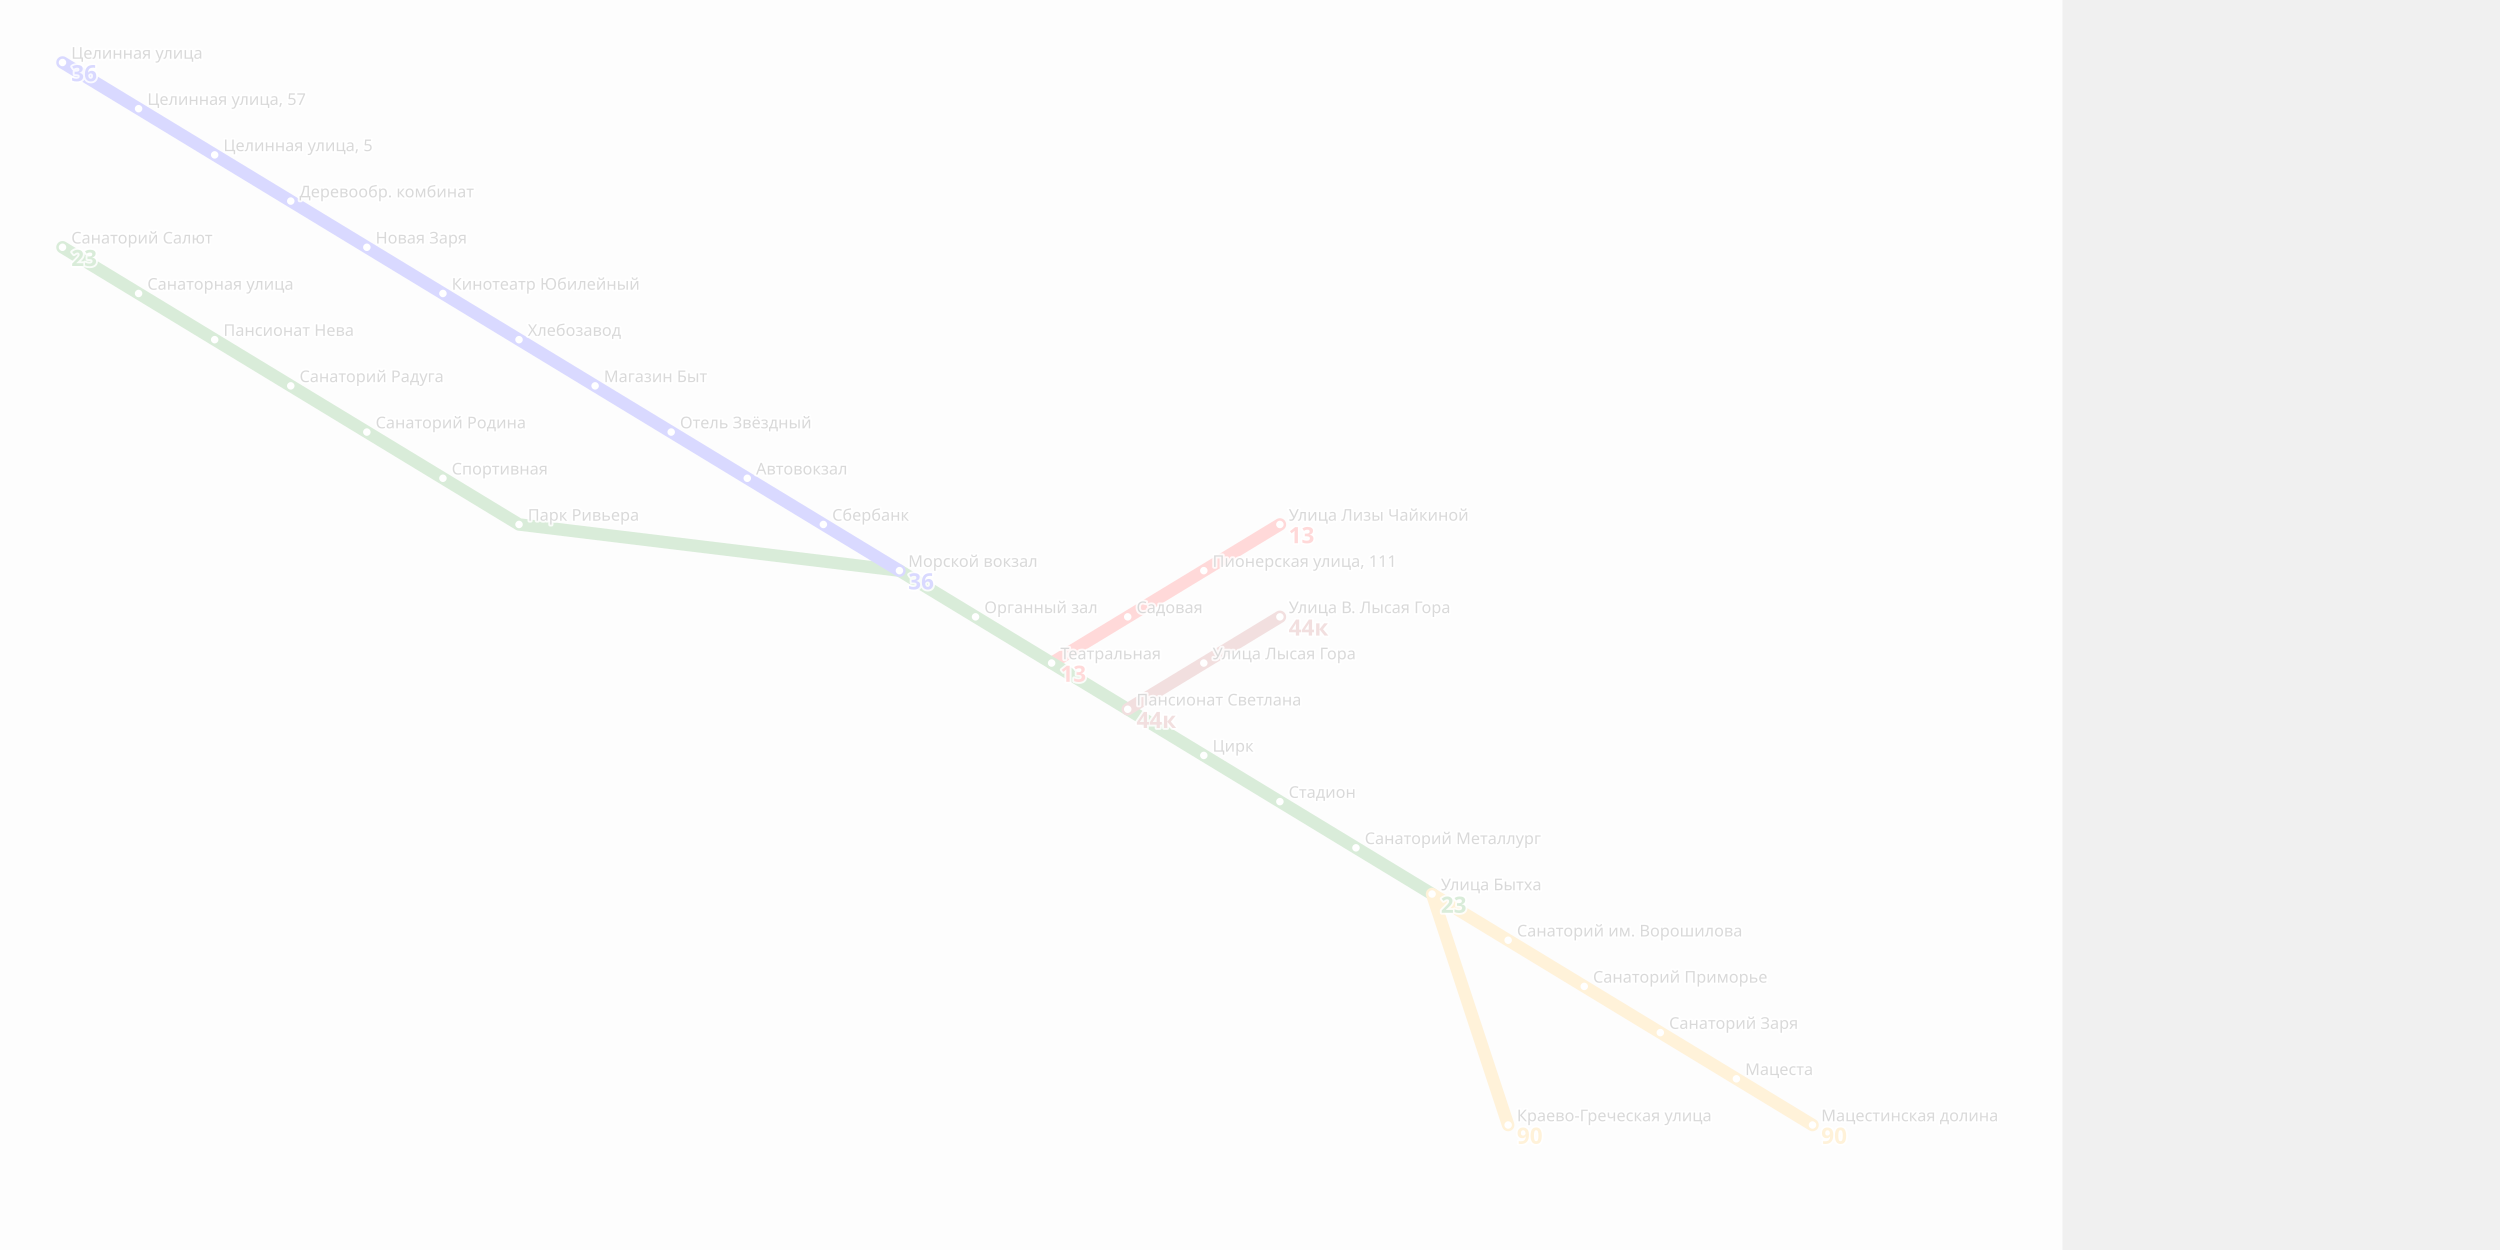
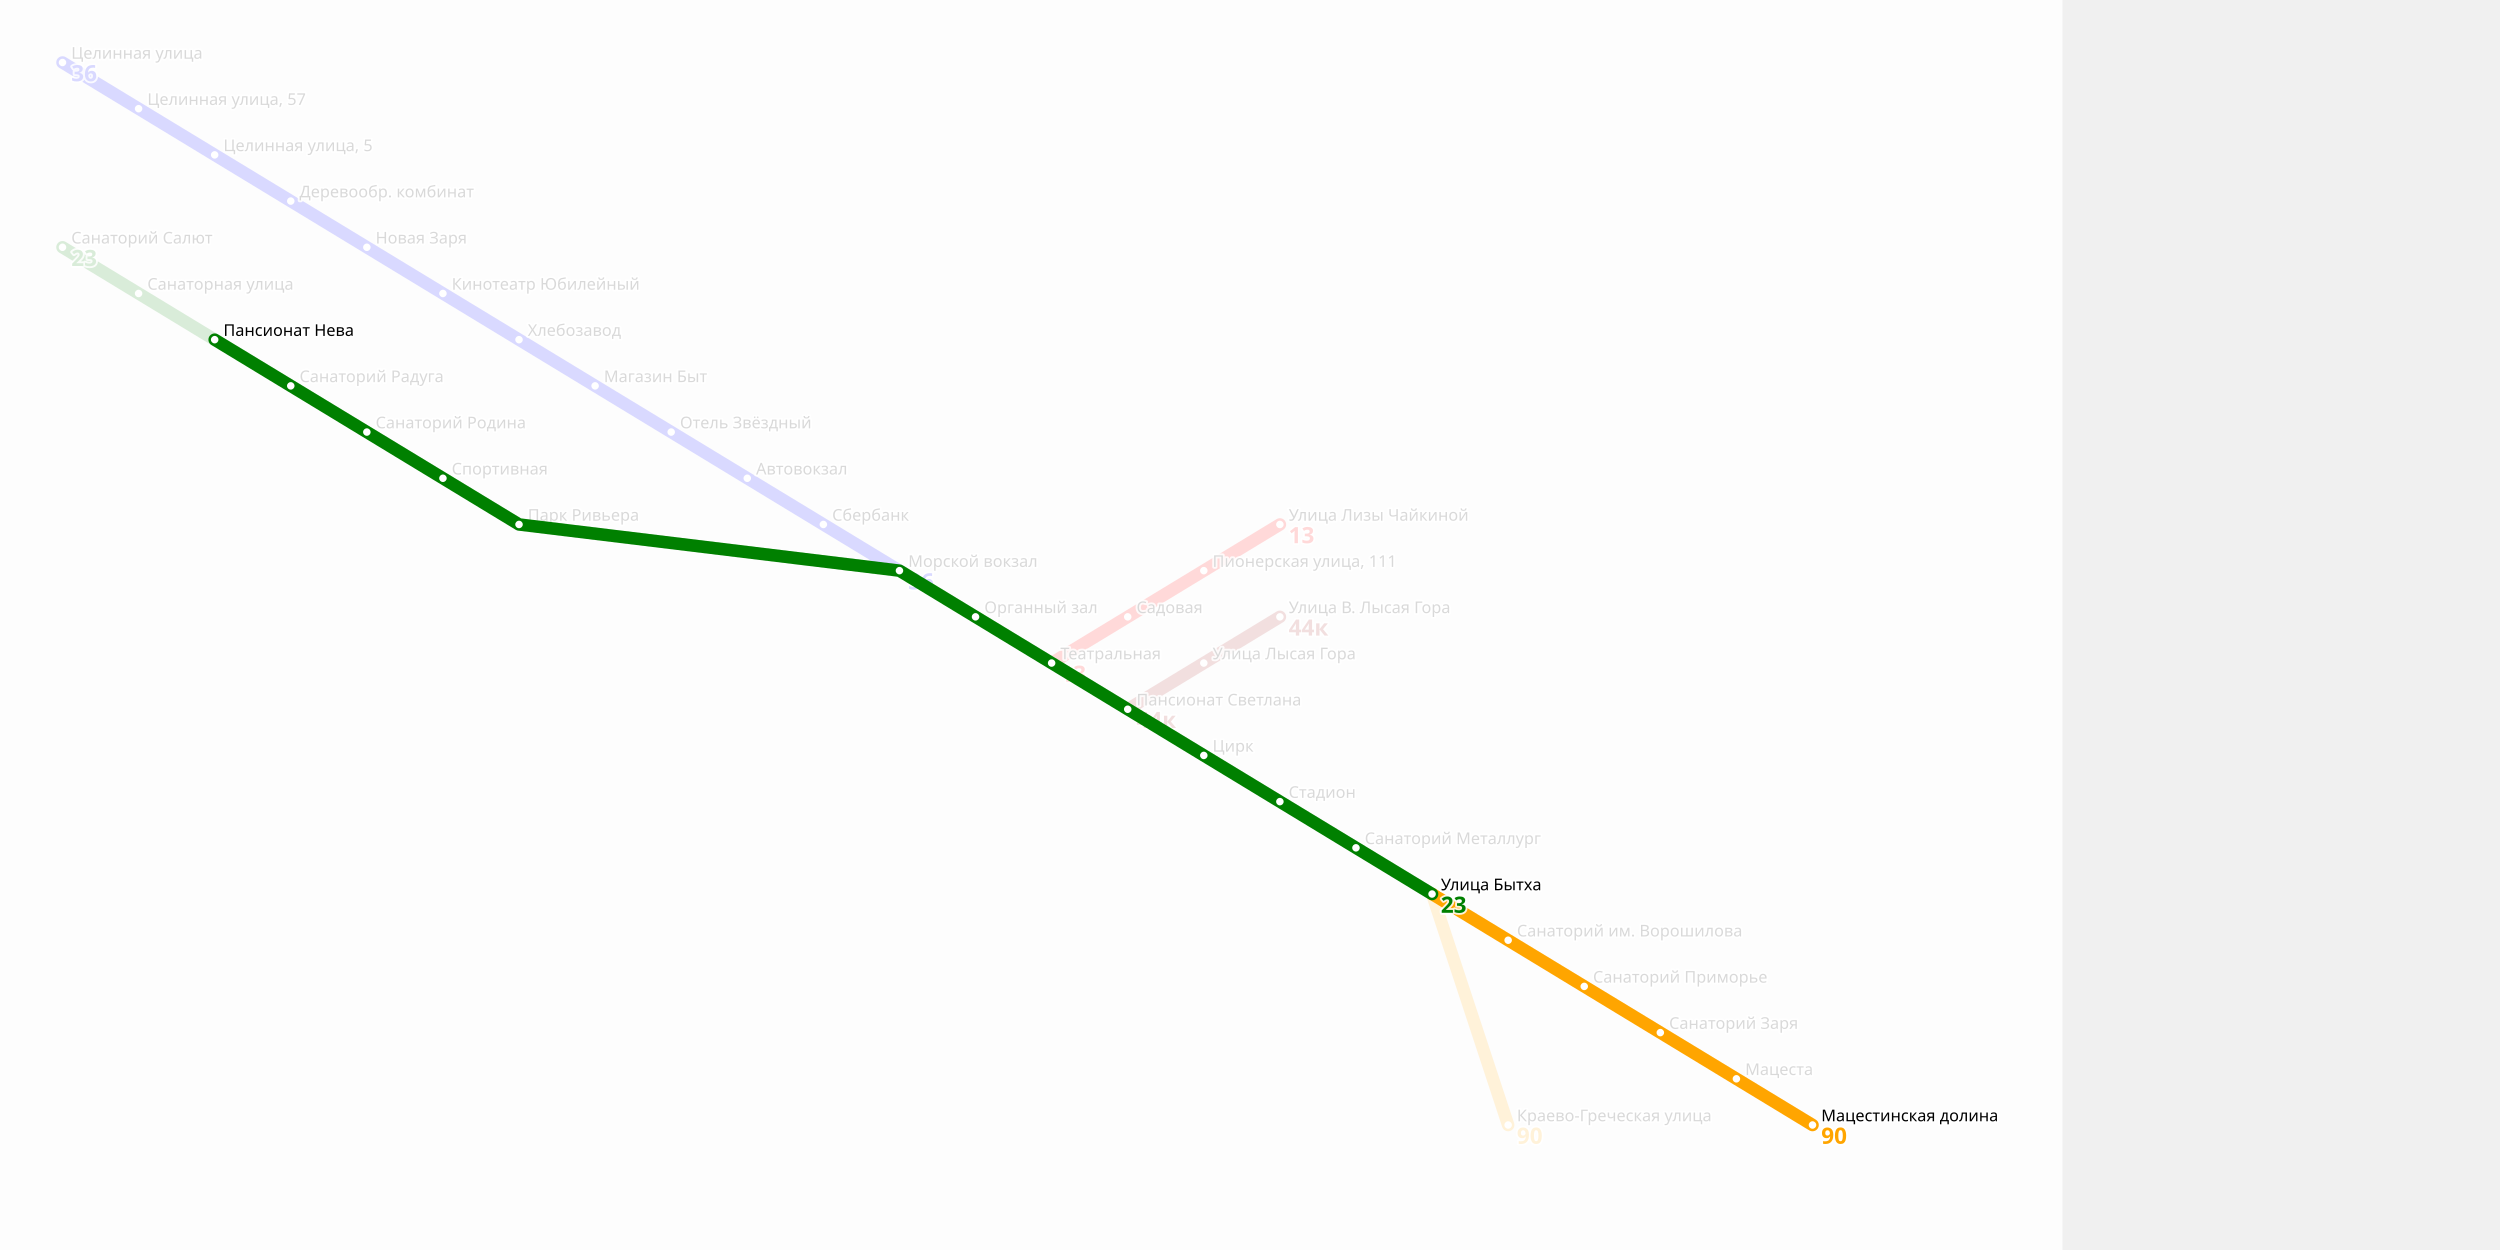
<svg xmlns="http://www.w3.org/2000/svg" version="1.1" width="2000" height="1000">
  <polyline fill="none" stroke="red" stroke-width="10" stroke-linecap="round" stroke-linejoin="round" points="1023.91,419.565 963.043,456.522 902.174,493.478 841.304,530.435 902.174,493.478 963.043,456.522 1023.91,419.565 " />
  <polyline fill="none" stroke="green" stroke-width="10" stroke-linecap="round" stroke-linejoin="round" points="50,197.826 110.87,234.783 171.739,271.739 232.609,308.696 293.478,345.652 354.348,382.609 415.217,419.565 719.565,456.522 780.435,493.478 841.304,530.435 902.174,567.391 963.043,604.348 1023.91,641.304 1084.78,678.261 1145.65,715.217 1084.78,678.261 1023.91,641.304 963.043,604.348 902.174,567.391 841.304,530.435 780.435,493.478 719.565,456.522 415.217,419.565 354.348,382.609 293.478,345.652 232.609,308.696 171.739,271.739 110.87,234.783 50,197.826 " />
  <polyline fill="none" stroke="blue" stroke-width="10" stroke-linecap="round" stroke-linejoin="round" points="719.565,456.522 658.696,419.565 597.826,382.609 536.957,345.652 476.087,308.696 415.217,271.739 354.348,234.783 293.478,197.826 232.609,160.87 171.739,123.913 110.87,86.957 50,50 110.87,86.957 171.739,123.913 232.609,160.87 293.478,197.826 354.348,234.783 415.217,271.739 476.087,308.696 536.957,345.652 597.826,382.609 658.696,419.565 719.565,456.522 " />
  <polyline fill="none" stroke="brown" stroke-width="10" stroke-linecap="round" stroke-linejoin="round" points="902.174,567.391 963.043,530.435 1023.91,493.478 963.043,530.435 902.174,567.391 " />
  <polyline fill="none" stroke="orange" stroke-width="10" stroke-linecap="round" stroke-linejoin="round" points="1206.52,900 1145.65,715.217 1206.52,752.174 1267.39,789.13 1328.26,826.087 1389.13,863.043 1450,900 1389.13,863.043 1328.26,826.087 1267.39,789.13 1206.52,752.174 1145.65,715.217 1206.52,900 " />
  <text fill="rgba(255,255,255,0.85)" stroke="rgba(255,255,255,0.85)" stroke-width="3" stroke-linecap="round" stroke-linejoin="round" x="1023.91" y="419.565" dx="7" dy="15" font-size="18" font-family="Verdana" font-weight="bold">13</text>
  <text fill="red" stroke="none" stroke-width="1" x="1023.91" y="419.565" dx="7" dy="15" font-size="18" font-family="Verdana" font-weight="bold">13</text>
  <text fill="rgba(255,255,255,0.85)" stroke="rgba(255,255,255,0.85)" stroke-width="3" stroke-linecap="round" stroke-linejoin="round" x="841.304" y="530.435" dx="7" dy="15" font-size="18" font-family="Verdana" font-weight="bold">13</text>
  <text fill="red" stroke="none" stroke-width="1" x="841.304" y="530.435" dx="7" dy="15" font-size="18" font-family="Verdana" font-weight="bold">13</text>
  <text fill="rgba(255,255,255,0.85)" stroke="rgba(255,255,255,0.85)" stroke-width="3" stroke-linecap="round" stroke-linejoin="round" x="50" y="197.826" dx="7" dy="15" font-size="18" font-family="Verdana" font-weight="bold">23</text>
  <text fill="green" stroke="none" stroke-width="1" x="50" y="197.826" dx="7" dy="15" font-size="18" font-family="Verdana" font-weight="bold">23</text>
  <text fill="rgba(255,255,255,0.85)" stroke="rgba(255,255,255,0.85)" stroke-width="3" stroke-linecap="round" stroke-linejoin="round" x="1145.65" y="715.217" dx="7" dy="15" font-size="18" font-family="Verdana" font-weight="bold">23</text>
  <text fill="green" stroke="none" stroke-width="1" x="1145.65" y="715.217" dx="7" dy="15" font-size="18" font-family="Verdana" font-weight="bold">23</text>
  <text fill="rgba(255,255,255,0.85)" stroke="rgba(255,255,255,0.85)" stroke-width="3" stroke-linecap="round" stroke-linejoin="round" x="719.565" y="456.522" dx="7" dy="15" font-size="18" font-family="Verdana" font-weight="bold">36</text>
  <text fill="blue" stroke="none" stroke-width="1" x="719.565" y="456.522" dx="7" dy="15" font-size="18" font-family="Verdana" font-weight="bold">36</text>
  <text fill="rgba(255,255,255,0.85)" stroke="rgba(255,255,255,0.85)" stroke-width="3" stroke-linecap="round" stroke-linejoin="round" x="50" y="50" dx="7" dy="15" font-size="18" font-family="Verdana" font-weight="bold">36</text>
  <text fill="blue" stroke="none" stroke-width="1" x="50" y="50" dx="7" dy="15" font-size="18" font-family="Verdana" font-weight="bold">36</text>
  <text fill="rgba(255,255,255,0.85)" stroke="rgba(255,255,255,0.85)" stroke-width="3" stroke-linecap="round" stroke-linejoin="round" x="902.174" y="567.391" dx="7" dy="15" font-size="18" font-family="Verdana" font-weight="bold">44к</text>
  <text fill="brown" stroke="none" stroke-width="1" x="902.174" y="567.391" dx="7" dy="15" font-size="18" font-family="Verdana" font-weight="bold">44к</text>
  <text fill="rgba(255,255,255,0.85)" stroke="rgba(255,255,255,0.85)" stroke-width="3" stroke-linecap="round" stroke-linejoin="round" x="1023.91" y="493.478" dx="7" dy="15" font-size="18" font-family="Verdana" font-weight="bold">44к</text>
  <text fill="brown" stroke="none" stroke-width="1" x="1023.91" y="493.478" dx="7" dy="15" font-size="18" font-family="Verdana" font-weight="bold">44к</text>
  <text fill="rgba(255,255,255,0.85)" stroke="rgba(255,255,255,0.85)" stroke-width="3" stroke-linecap="round" stroke-linejoin="round" x="1206.52" y="900" dx="7" dy="15" font-size="18" font-family="Verdana" font-weight="bold">90</text>
  <text fill="orange" stroke="none" stroke-width="1" x="1206.52" y="900" dx="7" dy="15" font-size="18" font-family="Verdana" font-weight="bold">90</text>
  <text fill="rgba(255,255,255,0.85)" stroke="rgba(255,255,255,0.85)" stroke-width="3" stroke-linecap="round" stroke-linejoin="round" x="1450" y="900" dx="7" dy="15" font-size="18" font-family="Verdana" font-weight="bold">90</text>
  <text fill="orange" stroke="none" stroke-width="1" x="1450" y="900" dx="7" dy="15" font-size="18" font-family="Verdana" font-weight="bold">90</text>
  <circle fill="white" stroke="none" stroke-width="1" cx="597.826" cy="382.609" r="3" />
  <circle fill="white" stroke="none" stroke-width="1" cx="232.609" cy="160.87" r="3" />
  <circle fill="white" stroke="none" stroke-width="1" cx="354.348" cy="234.783" r="3" />
  <circle fill="white" stroke="none" stroke-width="1" cx="1206.52" cy="900" r="3" />
  <circle fill="white" stroke="none" stroke-width="1" cx="476.087" cy="308.696" r="3" />
  <circle fill="white" stroke="none" stroke-width="1" cx="1389.13" cy="863.043" r="3" />
  <circle fill="white" stroke="none" stroke-width="1" cx="1450" cy="900" r="3" />
  <circle fill="white" stroke="none" stroke-width="1" cx="719.565" cy="456.522" r="3" />
  <circle fill="white" stroke="none" stroke-width="1" cx="293.478" cy="197.826" r="3" />
  <circle fill="white" stroke="none" stroke-width="1" cx="780.435" cy="493.478" r="3" />
  <circle fill="white" stroke="none" stroke-width="1" cx="536.957" cy="345.652" r="3" />
  <circle fill="white" stroke="none" stroke-width="1" cx="171.739" cy="271.739" r="3" />
  <circle fill="white" stroke="none" stroke-width="1" cx="902.174" cy="567.391" r="3" />
  <circle fill="white" stroke="none" stroke-width="1" cx="415.217" cy="419.565" r="3" />
  <circle fill="white" stroke="none" stroke-width="1" cx="963.043" cy="456.522" r="3" />
  <circle fill="white" stroke="none" stroke-width="1" cx="902.174" cy="493.478" r="3" />
  <circle fill="white" stroke="none" stroke-width="1" cx="1328.26" cy="826.087" r="3" />
  <circle fill="white" stroke="none" stroke-width="1" cx="1084.78" cy="678.261" r="3" />
  <circle fill="white" stroke="none" stroke-width="1" cx="1267.39" cy="789.13" r="3" />
  <circle fill="white" stroke="none" stroke-width="1" cx="232.609" cy="308.696" r="3" />
  <circle fill="white" stroke="none" stroke-width="1" cx="293.478" cy="345.652" r="3" />
  <circle fill="white" stroke="none" stroke-width="1" cx="50" cy="197.826" r="3" />
  <circle fill="white" stroke="none" stroke-width="1" cx="1206.52" cy="752.174" r="3" />
  <circle fill="white" stroke="none" stroke-width="1" cx="110.87" cy="234.783" r="3" />
  <circle fill="white" stroke="none" stroke-width="1" cx="658.696" cy="419.565" r="3" />
  <circle fill="white" stroke="none" stroke-width="1" cx="354.348" cy="382.609" r="3" />
  <circle fill="white" stroke="none" stroke-width="1" cx="1023.91" cy="641.304" r="3" />
  <circle fill="white" stroke="none" stroke-width="1" cx="841.304" cy="530.435" r="3" />
  <circle fill="white" stroke="none" stroke-width="1" cx="1145.65" cy="715.217" r="3" />
  <circle fill="white" stroke="none" stroke-width="1" cx="1023.91" cy="493.478" r="3" />
  <circle fill="white" stroke="none" stroke-width="1" cx="1023.91" cy="419.565" r="3" />
  <circle fill="white" stroke="none" stroke-width="1" cx="963.043" cy="530.435" r="3" />
  <circle fill="white" stroke="none" stroke-width="1" cx="415.217" cy="271.739" r="3" />
  <circle fill="white" stroke="none" stroke-width="1" cx="50" cy="50" r="3" />
  <circle fill="white" stroke="none" stroke-width="1" cx="171.739" cy="123.913" r="3" />
  <circle fill="white" stroke="none" stroke-width="1" cx="110.87" cy="86.957" r="3" />
  <circle fill="white" stroke="none" stroke-width="1" cx="963.043" cy="604.348" r="3" />
  <text fill="rgba(255,255,255,0.85)" stroke="rgba(255,255,255,0.85)" stroke-width="3" stroke-linecap="round" stroke-linejoin="round" x="597.826" y="382.609" dx="7" dy="-3" font-size="13" font-family="Verdana">Автовокзал</text>
  <text fill="black" stroke="none" stroke-width="1" x="597.826" y="382.609" dx="7" dy="-3" font-size="13" font-family="Verdana">Автовокзал</text>
  <text fill="rgba(255,255,255,0.85)" stroke="rgba(255,255,255,0.85)" stroke-width="3" stroke-linecap="round" stroke-linejoin="round" x="232.609" y="160.87" dx="7" dy="-3" font-size="13" font-family="Verdana">Деревообр. комбинат</text>
  <text fill="black" stroke="none" stroke-width="1" x="232.609" y="160.87" dx="7" dy="-3" font-size="13" font-family="Verdana">Деревообр. комбинат</text>
  <text fill="rgba(255,255,255,0.85)" stroke="rgba(255,255,255,0.85)" stroke-width="3" stroke-linecap="round" stroke-linejoin="round" x="354.348" y="234.783" dx="7" dy="-3" font-size="13" font-family="Verdana">Кинотеатр Юбилейный</text>
  <text fill="black" stroke="none" stroke-width="1" x="354.348" y="234.783" dx="7" dy="-3" font-size="13" font-family="Verdana">Кинотеатр Юбилейный</text>
  <text fill="rgba(255,255,255,0.85)" stroke="rgba(255,255,255,0.85)" stroke-width="3" stroke-linecap="round" stroke-linejoin="round" x="1206.52" y="900" dx="7" dy="-3" font-size="13" font-family="Verdana">Краево-Греческая улица</text>
  <text fill="black" stroke="none" stroke-width="1" x="1206.52" y="900" dx="7" dy="-3" font-size="13" font-family="Verdana">Краево-Греческая улица</text>
  <text fill="rgba(255,255,255,0.85)" stroke="rgba(255,255,255,0.85)" stroke-width="3" stroke-linecap="round" stroke-linejoin="round" x="476.087" y="308.696" dx="7" dy="-3" font-size="13" font-family="Verdana">Магазин Быт</text>
  <text fill="black" stroke="none" stroke-width="1" x="476.087" y="308.696" dx="7" dy="-3" font-size="13" font-family="Verdana">Магазин Быт</text>
  <text fill="rgba(255,255,255,0.85)" stroke="rgba(255,255,255,0.85)" stroke-width="3" stroke-linecap="round" stroke-linejoin="round" x="1389.13" y="863.043" dx="7" dy="-3" font-size="13" font-family="Verdana">Мацеста</text>
  <text fill="black" stroke="none" stroke-width="1" x="1389.13" y="863.043" dx="7" dy="-3" font-size="13" font-family="Verdana">Мацеста</text>
  <text fill="rgba(255,255,255,0.85)" stroke="rgba(255,255,255,0.85)" stroke-width="3" stroke-linecap="round" stroke-linejoin="round" x="1450" y="900" dx="7" dy="-3" font-size="13" font-family="Verdana">Мацестинская долина</text>
  <text fill="black" stroke="none" stroke-width="1" x="1450" y="900" dx="7" dy="-3" font-size="13" font-family="Verdana">Мацестинская долина</text>
  <text fill="rgba(255,255,255,0.85)" stroke="rgba(255,255,255,0.85)" stroke-width="3" stroke-linecap="round" stroke-linejoin="round" x="719.565" y="456.522" dx="7" dy="-3" font-size="13" font-family="Verdana">Морской вокзал</text>
  <text fill="black" stroke="none" stroke-width="1" x="719.565" y="456.522" dx="7" dy="-3" font-size="13" font-family="Verdana">Морской вокзал</text>
  <text fill="rgba(255,255,255,0.85)" stroke="rgba(255,255,255,0.85)" stroke-width="3" stroke-linecap="round" stroke-linejoin="round" x="293.478" y="197.826" dx="7" dy="-3" font-size="13" font-family="Verdana">Новая Заря</text>
  <text fill="black" stroke="none" stroke-width="1" x="293.478" y="197.826" dx="7" dy="-3" font-size="13" font-family="Verdana">Новая Заря</text>
  <text fill="rgba(255,255,255,0.85)" stroke="rgba(255,255,255,0.85)" stroke-width="3" stroke-linecap="round" stroke-linejoin="round" x="780.435" y="493.478" dx="7" dy="-3" font-size="13" font-family="Verdana">Органный зал</text>
  <text fill="black" stroke="none" stroke-width="1" x="780.435" y="493.478" dx="7" dy="-3" font-size="13" font-family="Verdana">Органный зал</text>
  <text fill="rgba(255,255,255,0.85)" stroke="rgba(255,255,255,0.85)" stroke-width="3" stroke-linecap="round" stroke-linejoin="round" x="536.957" y="345.652" dx="7" dy="-3" font-size="13" font-family="Verdana">Отель Звёздный</text>
  <text fill="black" stroke="none" stroke-width="1" x="536.957" y="345.652" dx="7" dy="-3" font-size="13" font-family="Verdana">Отель Звёздный</text>
  <text fill="rgba(255,255,255,0.85)" stroke="rgba(255,255,255,0.85)" stroke-width="3" stroke-linecap="round" stroke-linejoin="round" x="171.739" y="271.739" dx="7" dy="-3" font-size="13" font-family="Verdana">Пансионат Нева</text>
  <text fill="black" stroke="none" stroke-width="1" x="171.739" y="271.739" dx="7" dy="-3" font-size="13" font-family="Verdana">Пансионат Нева</text>
  <text fill="rgba(255,255,255,0.85)" stroke="rgba(255,255,255,0.85)" stroke-width="3" stroke-linecap="round" stroke-linejoin="round" x="902.174" y="567.391" dx="7" dy="-3" font-size="13" font-family="Verdana">Пансионат Светлана</text>
  <text fill="black" stroke="none" stroke-width="1" x="902.174" y="567.391" dx="7" dy="-3" font-size="13" font-family="Verdana">Пансионат Светлана</text>
  <text fill="rgba(255,255,255,0.85)" stroke="rgba(255,255,255,0.85)" stroke-width="3" stroke-linecap="round" stroke-linejoin="round" x="415.217" y="419.565" dx="7" dy="-3" font-size="13" font-family="Verdana">Парк Ривьера</text>
  <text fill="black" stroke="none" stroke-width="1" x="415.217" y="419.565" dx="7" dy="-3" font-size="13" font-family="Verdana">Парк Ривьера</text>
  <text fill="rgba(255,255,255,0.85)" stroke="rgba(255,255,255,0.85)" stroke-width="3" stroke-linecap="round" stroke-linejoin="round" x="963.043" y="456.522" dx="7" dy="-3" font-size="13" font-family="Verdana">Пионерская улица, 111</text>
  <text fill="black" stroke="none" stroke-width="1" x="963.043" y="456.522" dx="7" dy="-3" font-size="13" font-family="Verdana">Пионерская улица, 111</text>
  <text fill="rgba(255,255,255,0.85)" stroke="rgba(255,255,255,0.85)" stroke-width="3" stroke-linecap="round" stroke-linejoin="round" x="902.174" y="493.478" dx="7" dy="-3" font-size="13" font-family="Verdana">Садовая</text>
  <text fill="black" stroke="none" stroke-width="1" x="902.174" y="493.478" dx="7" dy="-3" font-size="13" font-family="Verdana">Садовая</text>
  <text fill="rgba(255,255,255,0.85)" stroke="rgba(255,255,255,0.85)" stroke-width="3" stroke-linecap="round" stroke-linejoin="round" x="1328.26" y="826.087" dx="7" dy="-3" font-size="13" font-family="Verdana">Санаторий Заря</text>
  <text fill="black" stroke="none" stroke-width="1" x="1328.26" y="826.087" dx="7" dy="-3" font-size="13" font-family="Verdana">Санаторий Заря</text>
  <text fill="rgba(255,255,255,0.85)" stroke="rgba(255,255,255,0.85)" stroke-width="3" stroke-linecap="round" stroke-linejoin="round" x="1084.78" y="678.261" dx="7" dy="-3" font-size="13" font-family="Verdana">Санаторий Металлург</text>
  <text fill="black" stroke="none" stroke-width="1" x="1084.78" y="678.261" dx="7" dy="-3" font-size="13" font-family="Verdana">Санаторий Металлург</text>
  <text fill="rgba(255,255,255,0.85)" stroke="rgba(255,255,255,0.85)" stroke-width="3" stroke-linecap="round" stroke-linejoin="round" x="1267.39" y="789.13" dx="7" dy="-3" font-size="13" font-family="Verdana">Санаторий Приморье</text>
  <text fill="black" stroke="none" stroke-width="1" x="1267.39" y="789.13" dx="7" dy="-3" font-size="13" font-family="Verdana">Санаторий Приморье</text>
  <text fill="rgba(255,255,255,0.85)" stroke="rgba(255,255,255,0.85)" stroke-width="3" stroke-linecap="round" stroke-linejoin="round" x="232.609" y="308.696" dx="7" dy="-3" font-size="13" font-family="Verdana">Санаторий Радуга</text>
  <text fill="black" stroke="none" stroke-width="1" x="232.609" y="308.696" dx="7" dy="-3" font-size="13" font-family="Verdana">Санаторий Радуга</text>
  <text fill="rgba(255,255,255,0.85)" stroke="rgba(255,255,255,0.85)" stroke-width="3" stroke-linecap="round" stroke-linejoin="round" x="293.478" y="345.652" dx="7" dy="-3" font-size="13" font-family="Verdana">Санаторий Родина</text>
  <text fill="black" stroke="none" stroke-width="1" x="293.478" y="345.652" dx="7" dy="-3" font-size="13" font-family="Verdana">Санаторий Родина</text>
  <text fill="rgba(255,255,255,0.85)" stroke="rgba(255,255,255,0.85)" stroke-width="3" stroke-linecap="round" stroke-linejoin="round" x="50" y="197.826" dx="7" dy="-3" font-size="13" font-family="Verdana">Санаторий Салют</text>
  <text fill="black" stroke="none" stroke-width="1" x="50" y="197.826" dx="7" dy="-3" font-size="13" font-family="Verdana">Санаторий Салют</text>
  <text fill="rgba(255,255,255,0.85)" stroke="rgba(255,255,255,0.85)" stroke-width="3" stroke-linecap="round" stroke-linejoin="round" x="1206.52" y="752.174" dx="7" dy="-3" font-size="13" font-family="Verdana">Санаторий им. Ворошилова</text>
  <text fill="black" stroke="none" stroke-width="1" x="1206.52" y="752.174" dx="7" dy="-3" font-size="13" font-family="Verdana">Санаторий им. Ворошилова</text>
  <text fill="rgba(255,255,255,0.85)" stroke="rgba(255,255,255,0.85)" stroke-width="3" stroke-linecap="round" stroke-linejoin="round" x="110.87" y="234.783" dx="7" dy="-3" font-size="13" font-family="Verdana">Санаторная улица</text>
  <text fill="black" stroke="none" stroke-width="1" x="110.87" y="234.783" dx="7" dy="-3" font-size="13" font-family="Verdana">Санаторная улица</text>
  <text fill="rgba(255,255,255,0.85)" stroke="rgba(255,255,255,0.85)" stroke-width="3" stroke-linecap="round" stroke-linejoin="round" x="658.696" y="419.565" dx="7" dy="-3" font-size="13" font-family="Verdana">Сбербанк</text>
  <text fill="black" stroke="none" stroke-width="1" x="658.696" y="419.565" dx="7" dy="-3" font-size="13" font-family="Verdana">Сбербанк</text>
  <text fill="rgba(255,255,255,0.85)" stroke="rgba(255,255,255,0.85)" stroke-width="3" stroke-linecap="round" stroke-linejoin="round" x="354.348" y="382.609" dx="7" dy="-3" font-size="13" font-family="Verdana">Спортивная</text>
  <text fill="black" stroke="none" stroke-width="1" x="354.348" y="382.609" dx="7" dy="-3" font-size="13" font-family="Verdana">Спортивная</text>
  <text fill="rgba(255,255,255,0.85)" stroke="rgba(255,255,255,0.85)" stroke-width="3" stroke-linecap="round" stroke-linejoin="round" x="1023.91" y="641.304" dx="7" dy="-3" font-size="13" font-family="Verdana">Стадион</text>
  <text fill="black" stroke="none" stroke-width="1" x="1023.91" y="641.304" dx="7" dy="-3" font-size="13" font-family="Verdana">Стадион</text>
  <text fill="rgba(255,255,255,0.85)" stroke="rgba(255,255,255,0.85)" stroke-width="3" stroke-linecap="round" stroke-linejoin="round" x="841.304" y="530.435" dx="7" dy="-3" font-size="13" font-family="Verdana">Театральная</text>
  <text fill="black" stroke="none" stroke-width="1" x="841.304" y="530.435" dx="7" dy="-3" font-size="13" font-family="Verdana">Театральная</text>
  <text fill="rgba(255,255,255,0.85)" stroke="rgba(255,255,255,0.85)" stroke-width="3" stroke-linecap="round" stroke-linejoin="round" x="1145.65" y="715.217" dx="7" dy="-3" font-size="13" font-family="Verdana">Улица Бытха</text>
  <text fill="black" stroke="none" stroke-width="1" x="1145.65" y="715.217" dx="7" dy="-3" font-size="13" font-family="Verdana">Улица Бытха</text>
  <text fill="rgba(255,255,255,0.85)" stroke="rgba(255,255,255,0.85)" stroke-width="3" stroke-linecap="round" stroke-linejoin="round" x="1023.91" y="493.478" dx="7" dy="-3" font-size="13" font-family="Verdana">Улица В. Лысая Гора</text>
  <text fill="black" stroke="none" stroke-width="1" x="1023.91" y="493.478" dx="7" dy="-3" font-size="13" font-family="Verdana">Улица В. Лысая Гора</text>
  <text fill="rgba(255,255,255,0.85)" stroke="rgba(255,255,255,0.85)" stroke-width="3" stroke-linecap="round" stroke-linejoin="round" x="1023.91" y="419.565" dx="7" dy="-3" font-size="13" font-family="Verdana">Улица Лизы Чайкиной</text>
  <text fill="black" stroke="none" stroke-width="1" x="1023.91" y="419.565" dx="7" dy="-3" font-size="13" font-family="Verdana">Улица Лизы Чайкиной</text>
  <text fill="rgba(255,255,255,0.85)" stroke="rgba(255,255,255,0.85)" stroke-width="3" stroke-linecap="round" stroke-linejoin="round" x="963.043" y="530.435" dx="7" dy="-3" font-size="13" font-family="Verdana">Улица Лысая Гора</text>
  <text fill="black" stroke="none" stroke-width="1" x="963.043" y="530.435" dx="7" dy="-3" font-size="13" font-family="Verdana">Улица Лысая Гора</text>
  <text fill="rgba(255,255,255,0.85)" stroke="rgba(255,255,255,0.85)" stroke-width="3" stroke-linecap="round" stroke-linejoin="round" x="415.217" y="271.739" dx="7" dy="-3" font-size="13" font-family="Verdana">Хлебозавод</text>
  <text fill="black" stroke="none" stroke-width="1" x="415.217" y="271.739" dx="7" dy="-3" font-size="13" font-family="Verdana">Хлебозавод</text>
  <text fill="rgba(255,255,255,0.85)" stroke="rgba(255,255,255,0.85)" stroke-width="3" stroke-linecap="round" stroke-linejoin="round" x="50" y="50" dx="7" dy="-3" font-size="13" font-family="Verdana">Целинная улица</text>
  <text fill="black" stroke="none" stroke-width="1" x="50" y="50" dx="7" dy="-3" font-size="13" font-family="Verdana">Целинная улица</text>
  <text fill="rgba(255,255,255,0.85)" stroke="rgba(255,255,255,0.85)" stroke-width="3" stroke-linecap="round" stroke-linejoin="round" x="171.739" y="123.913" dx="7" dy="-3" font-size="13" font-family="Verdana">Целинная улица, 5</text>
  <text fill="black" stroke="none" stroke-width="1" x="171.739" y="123.913" dx="7" dy="-3" font-size="13" font-family="Verdana">Целинная улица, 5</text>
  <text fill="rgba(255,255,255,0.85)" stroke="rgba(255,255,255,0.85)" stroke-width="3" stroke-linecap="round" stroke-linejoin="round" x="110.87" y="86.957" dx="7" dy="-3" font-size="13" font-family="Verdana">Целинная улица, 57</text>
  <text fill="black" stroke="none" stroke-width="1" x="110.87" y="86.957" dx="7" dy="-3" font-size="13" font-family="Verdana">Целинная улица, 57</text>
  <text fill="rgba(255,255,255,0.85)" stroke="rgba(255,255,255,0.85)" stroke-width="3" stroke-linecap="round" stroke-linejoin="round" x="963.043" y="604.348" dx="7" dy="-3" font-size="13" font-family="Verdana">Цирк</text>
  <text fill="black" stroke="none" stroke-width="1" x="963.043" y="604.348" dx="7" dy="-3" font-size="13" font-family="Verdana">Цирк</text>
  <rect fill="rgba(255,255,255,0.85)" stroke="none" stroke-width="1" x="-150" y="-150" height="1250" width="1800" />
+   <polyline fill="none" stroke="orange" stroke-width="10" stroke-linecap="round" stroke-linejoin="round" points="1145.65,715.217 1206.52,752.174 1267.39,789.13 1328.26,826.087 1389.13,863.043 1450,900 " />
+   <polyline fill="none" stroke="green" stroke-width="10" stroke-linecap="round" stroke-linejoin="round" points="171.739,271.739 232.609,308.696 293.478,345.652 354.348,382.609 415.217,419.565 719.565,456.522 780.435,493.478 841.304,530.435 902.174,567.391 963.043,604.348 1023.91,641.304 1084.78,678.261 1145.65,715.217 " />
+   <text fill="rgba(255,255,255,0.85)" stroke="rgba(255,255,255,0.85)" stroke-width="3" stroke-linecap="round" stroke-linejoin="round" x="1450" y="900" dx="7" dy="15" font-size="18" font-family="Verdana" font-weight="bold">90</text>
+   <text fill="orange" stroke="none" stroke-width="1" x="1450" y="900" dx="7" dy="15" font-size="18" font-family="Verdana" font-weight="bold">90</text>
+   <text fill="rgba(255,255,255,0.85)" stroke="rgba(255,255,255,0.85)" stroke-width="3" stroke-linecap="round" stroke-linejoin="round" x="1145.65" y="715.217" dx="7" dy="15" font-size="18" font-family="Verdana" font-weight="bold">23</text>
+   <text fill="green" stroke="none" stroke-width="1" x="1145.65" y="715.217" dx="7" dy="15" font-size="18" font-family="Verdana" font-weight="bold">23</text>
+   <text fill="rgba(255,255,255,0.85)" stroke="rgba(255,255,255,0.85)" stroke-width="3" stroke-linecap="round" stroke-linejoin="round" x="1145.65" y="715.217" dx="7" dy="-3" font-size="13" font-family="Verdana">Улица Бытха</text>
+   <text fill="black" stroke="none" stroke-width="1" x="1145.65" y="715.217" dx="7" dy="-3" font-size="13" font-family="Verdana">Улица Бытха</text>
+   <text fill="rgba(255,255,255,0.85)" stroke="rgba(255,255,255,0.85)" stroke-width="3" stroke-linecap="round" stroke-linejoin="round" x="1450" y="900" dx="7" dy="-3" font-size="13" font-family="Verdana">Мацестинская долина</text>
+   <text fill="black" stroke="none" stroke-width="1" x="1450" y="900" dx="7" dy="-3" font-size="13" font-family="Verdana">Мацестинская долина</text>
+   <text fill="rgba(255,255,255,0.85)" stroke="rgba(255,255,255,0.85)" stroke-width="3" stroke-linecap="round" stroke-linejoin="round" x="171.739" y="271.739" dx="7" dy="-3" font-size="13" font-family="Verdana">Пансионат Нева</text>
+   <text fill="black" stroke="none" stroke-width="1" x="171.739" y="271.739" dx="7" dy="-3" font-size="13" font-family="Verdana">Пансионат Нева</text>
+   <circle fill="white" stroke="none" stroke-width="1" cx="1145.65" cy="715.217" r="3" />
+   <circle fill="white" stroke="none" stroke-width="1" cx="1206.52" cy="752.174" r="3" />
+   <circle fill="white" stroke="none" stroke-width="1" cx="1267.39" cy="789.13" r="3" />
+   <circle fill="white" stroke="none" stroke-width="1" cx="1328.26" cy="826.087" r="3" />
+   <circle fill="white" stroke="none" stroke-width="1" cx="1389.13" cy="863.043" r="3" />
+   <circle fill="white" stroke="none" stroke-width="1" cx="1450" cy="900" r="3" />
+   <circle fill="white" stroke="none" stroke-width="1" cx="171.739" cy="271.739" r="3" />
+   <circle fill="white" stroke="none" stroke-width="1" cx="232.609" cy="308.696" r="3" />
+   <circle fill="white" stroke="none" stroke-width="1" cx="293.478" cy="345.652" r="3" />
+   <circle fill="white" stroke="none" stroke-width="1" cx="354.348" cy="382.609" r="3" />
+   <circle fill="white" stroke="none" stroke-width="1" cx="415.217" cy="419.565" r="3" />
+   <circle fill="white" stroke="none" stroke-width="1" cx="719.565" cy="456.522" r="3" />
+   <circle fill="white" stroke="none" stroke-width="1" cx="780.435" cy="493.478" r="3" />
+   <circle fill="white" stroke="none" stroke-width="1" cx="841.304" cy="530.435" r="3" />
+   <circle fill="white" stroke="none" stroke-width="1" cx="902.174" cy="567.391" r="3" />
+   <circle fill="white" stroke="none" stroke-width="1" cx="963.043" cy="604.348" r="3" />
+   <circle fill="white" stroke="none" stroke-width="1" cx="1023.91" cy="641.304" r="3" />
+   <circle fill="white" stroke="none" stroke-width="1" cx="1084.78" cy="678.261" r="3" />
</svg>
